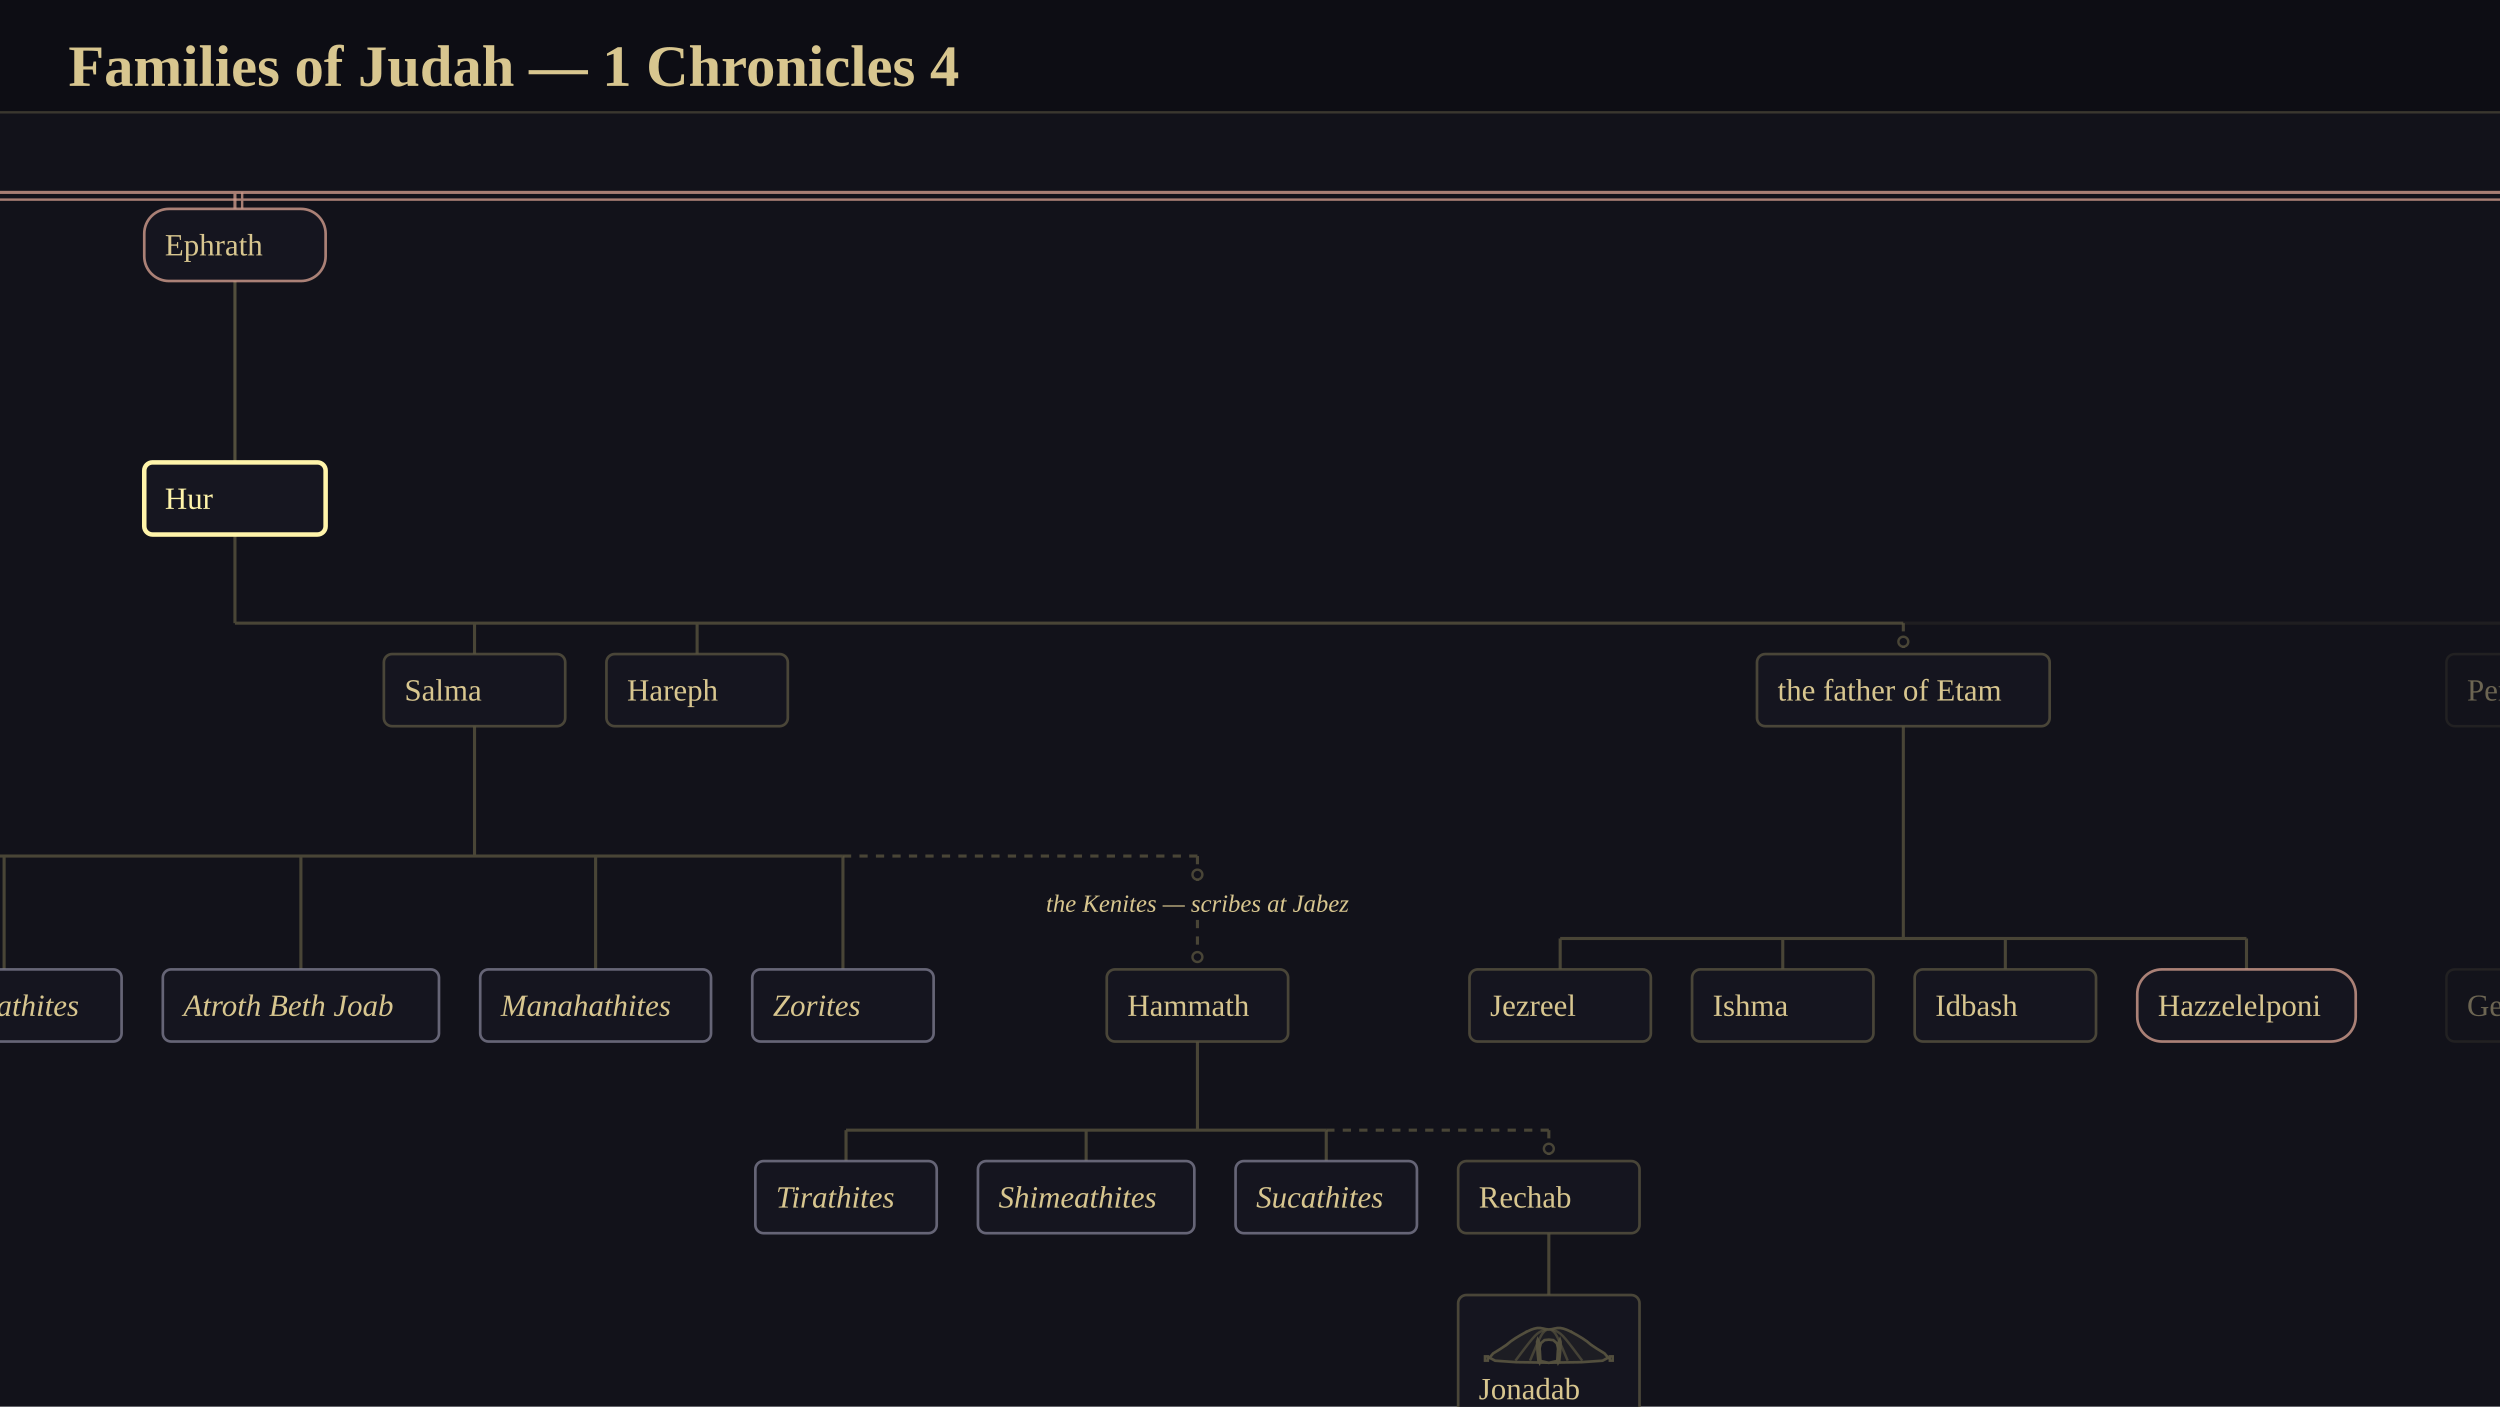
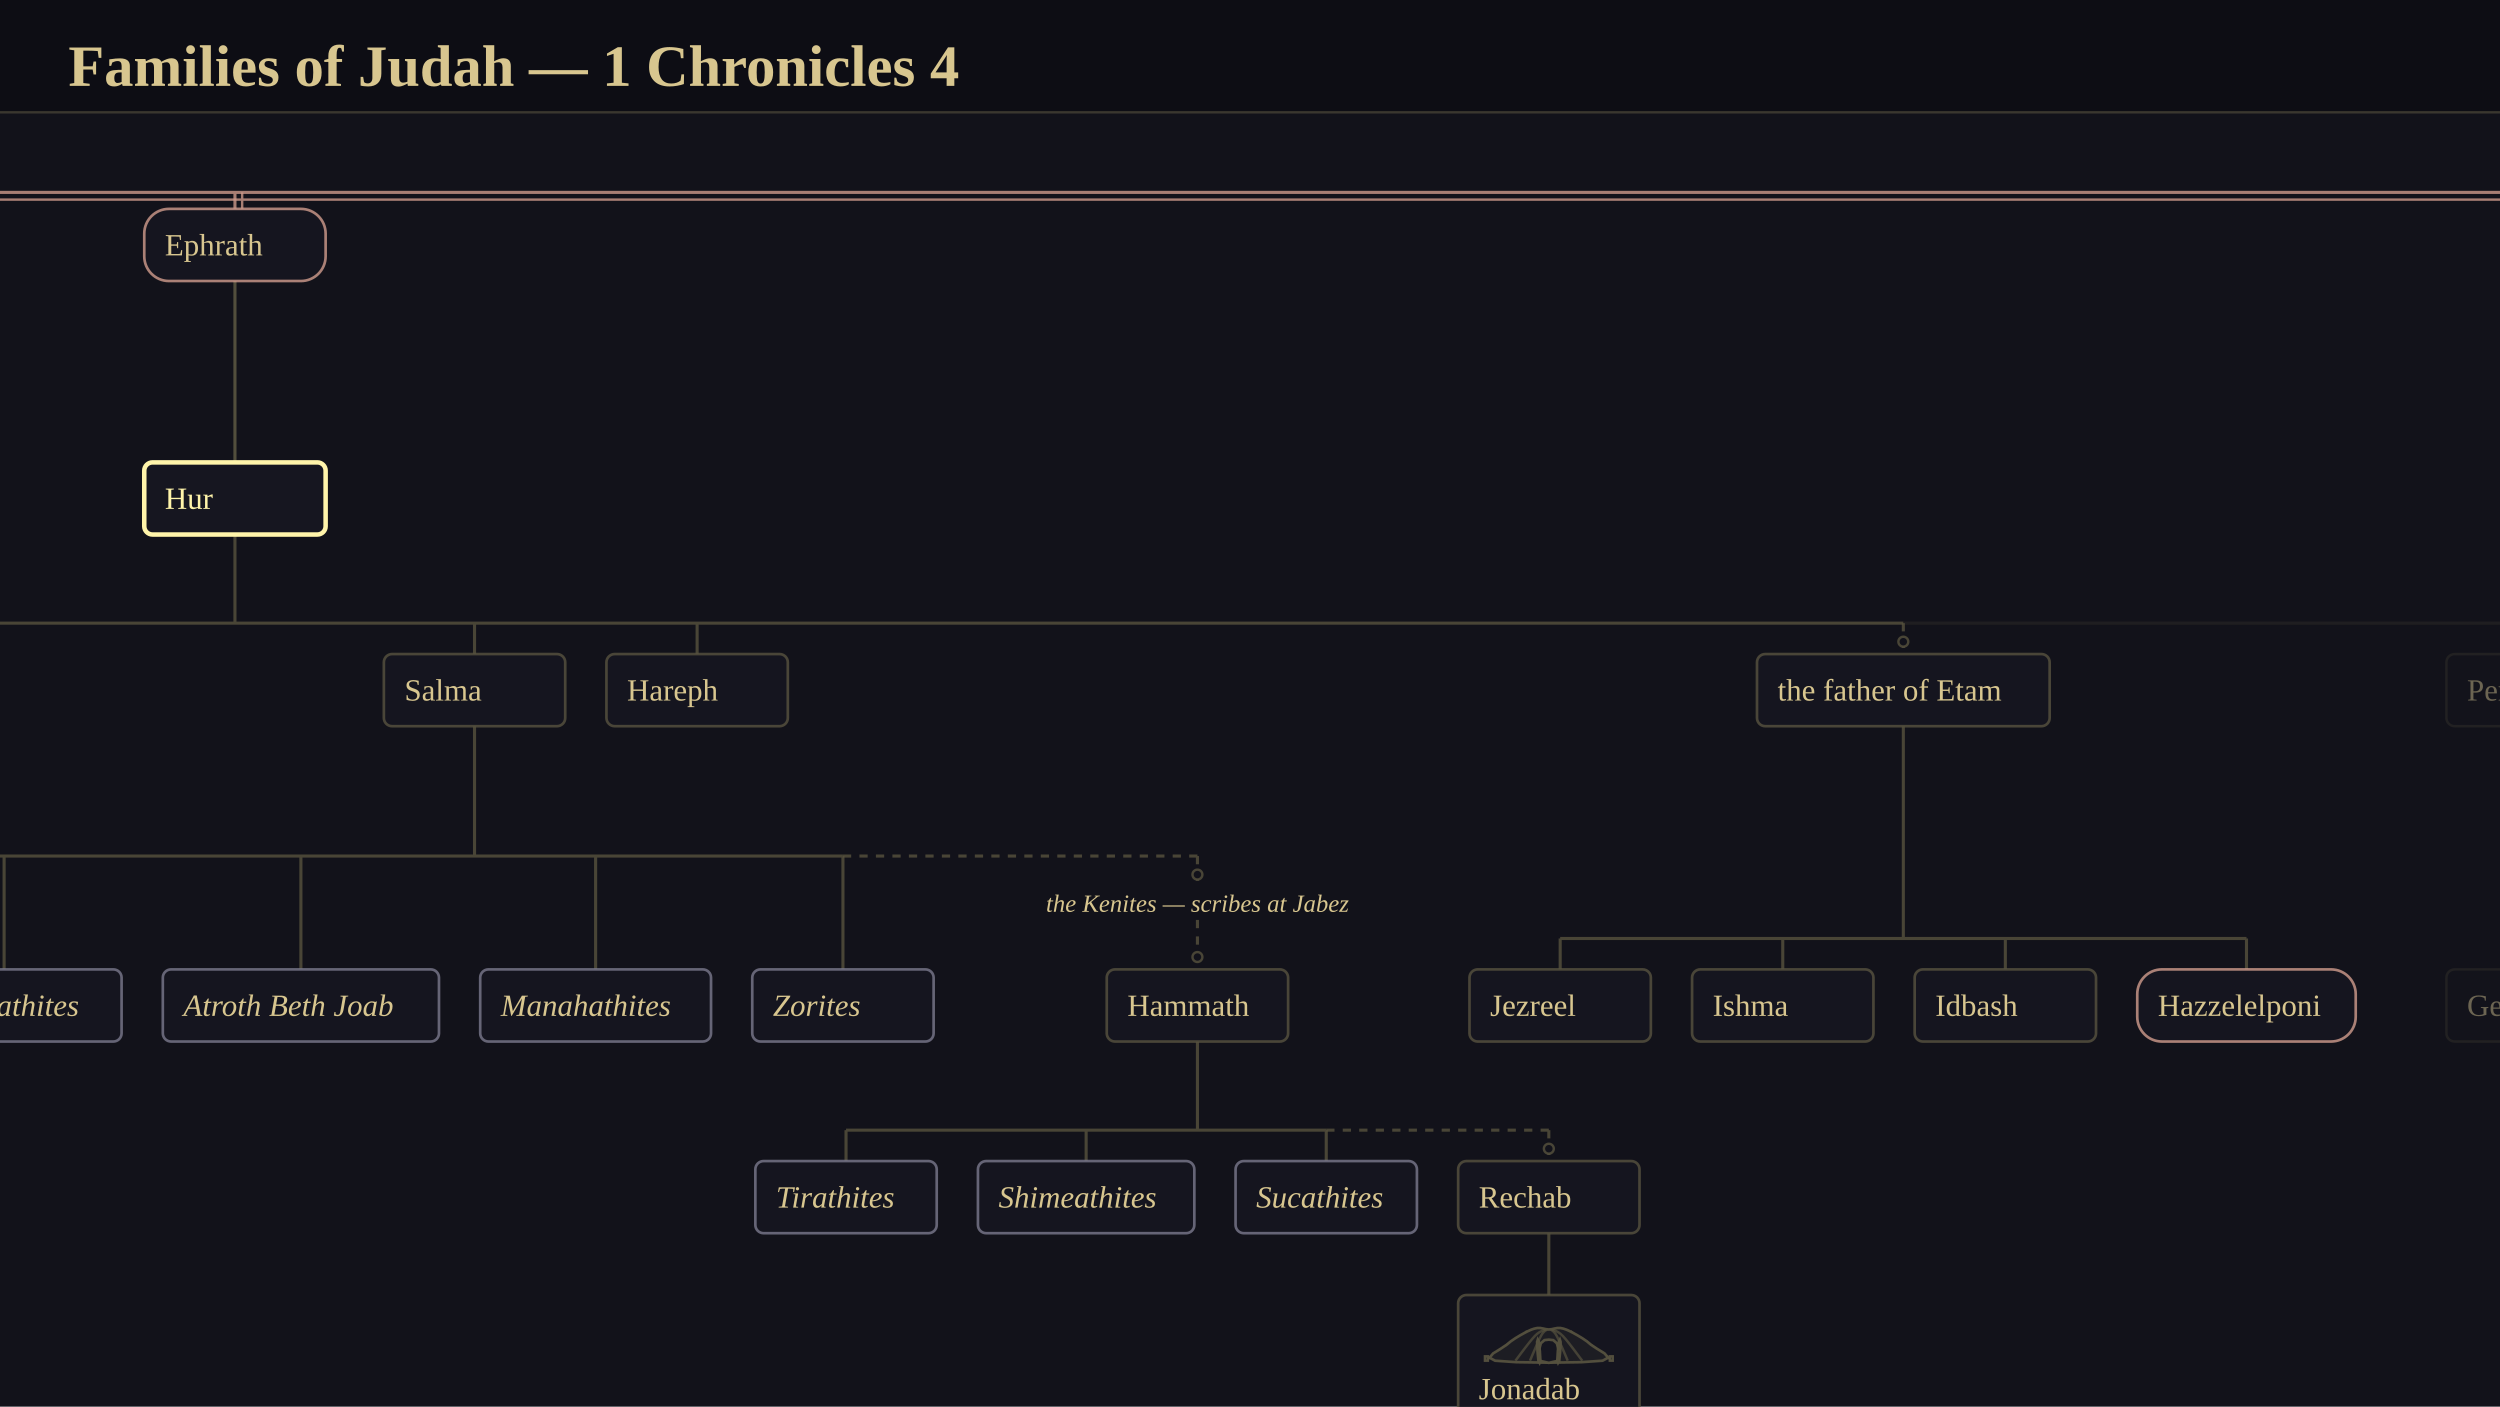
<svg xmlns="http://www.w3.org/2000/svg" viewBox="0 0 1024 576" width="1024" height="576" font-family="Georgia, 'Times New Roman', serif">
  <rect x="0" y="0" width="1024" height="576" fill="rgb(13,13,20)" />
  <g transform="translate(-885.82 -1921.92)">
    <animateTransform attributeName="transform" attributeType="XML" type="translate" values="-885.82 -1921.92;-885.77 -1921.81;-885.63 -1921.48;-885.39 -1920.94;-885.06 -1920.19;-884.65 -1919.23;-884.14 -1918.07;-883.55 -1916.72;-882.88 -1915.17;-882.13 -1913.44;-881.29 -1911.52;-880.38 -1909.42;-879.4 -1907.15;-878.34 -1904.71;-877.22 -1902.11;-876.02 -1899.34;-874.76 -1896.43;-873.44 -1893.36;-872.05 -1890.15;-870.61 -1886.79;-869.11 -1883.31;-867.55 -1879.69;-865.95 -1875.95;-864.29 -1872.08;-862.59 -1868.1;-860.84 -1864.02;-859.05 -1859.82;-857.22 -1855.52;-855.35 -1851.13;-853.45 -1846.65;-851.51 -1842.08;-849.54 -1837.43;-847.55 -1832.7;-845.52 -1827.9;-843.47 -1823.03;-841.4 -1818.09;-839.31 -1813.1;-837.2 -1808.06;-835.07 -1802.96;-832.93 -1797.82;-830.78 -1792.64;-828.61 -1787.42;-826.44 -1782.17;-824.26 -1776.89;-822.08 -1771.58;-819.89 -1766.26;-817.7 -1760.92;-815.51 -1755.56;-813.33 -1750.2;-811.15 -1744.83;-808.97 -1739.46;-806.8 -1734.1;-804.64 -1728.74;-802.49 -1723.39;-800.36 -1718.06;-798.23 -1712.74;-796.12 -1707.44;-794.02 -1702.16;-791.94 -1696.91;-789.89 -1691.7;-787.84 -1686.51;-785.82 -1681.36;-783.82 -1676.25;-781.85 -1671.18;-779.9 -1666.16;-777.97 -1661.18;-776.07 -1656.26;-774.19 -1651.39;-772.34 -1646.57;-770.53 -1641.81;-768.74 -1637.11;-766.98 -1632.48;-765.25 -1627.91;-763.55 -1623.41;-761.89 -1618.98;-760.26 -1614.63;-758.66 -1610.34;-757.1 -1606.14;-755.57 -1602.02;-754.07 -1597.97;-752.62 -1594.02;-751.19 -1590.14;-749.81 -1586.36;-748.46 -1582.67;-747.15 -1579.06;-745.88 -1575.56;-744.65 -1572.14;-743.46 -1568.83;-742.3 -1565.61;-741.19 -1562.5;-740.12 -1559.49;-739.09 -1556.59;-738.09 -1553.79;-737.14 -1551.1;-736.23 -1548.53;-735.37 -1546.06;-734.54 -1543.72;-733.76 -1541.48;-733.03 -1539.37;-732.33 -1537.38;-731.68 -1535.51;-731.08 -1533.77;-730.52 -1532.15;-730 -1530.66;-729.53 -1529.3;-729.11 -1528.08;-728.74 -1526.99;-728.41 -1526.04;-728.13 -1525.22;-727.9 -1524.55;-727.72 -1524.03;-727.59 -1523.65;-727.51 -1523.42;-727.49 -1523.34" keyTimes="0;0.009;0.018;0.027;0.035;0.044;0.053;0.062;0.071;0.08;0.088;0.097;0.106;0.115;0.124;0.133;0.142;0.15;0.159;0.168;0.177;0.186;0.195;0.204;0.212;0.221;0.23;0.239;0.248;0.257;0.265;0.274;0.283;0.292;0.301;0.31;0.319;0.327;0.336;0.345;0.354;0.363;0.372;0.381;0.389;0.398;0.407;0.416;0.425;0.434;0.442;0.451;0.46;0.469;0.478;0.487;0.496;0.504;0.513;0.522;0.531;0.54;0.549;0.558;0.566;0.575;0.584;0.593;0.602;0.611;0.619;0.628;0.637;0.646;0.655;0.664;0.673;0.681;0.69;0.699;0.708;0.717;0.726;0.735;0.743;0.752;0.761;0.77;0.779;0.788;0.796;0.805;0.814;0.823;0.832;0.841;0.85;0.858;0.867;0.876;0.885;0.894;0.903;0.911;0.92;0.929;0.938;0.947;0.956;0.965;0.973;0.982;0.991;1" dur="3.76s" begin="0s" fill="freeze" />
    <g transform="scale(0.844188)">
      <animateTransform attributeName="transform" attributeType="XML" type="scale" values="0.844;0.844;0.844;0.844;0.844;0.843;0.843;0.842;0.842;0.841;0.84;0.839;0.839;0.838;0.837;0.836;0.835;0.833;0.832;0.831;0.83;0.828;0.827;0.825;0.824;0.822;0.821;0.819;0.817;0.816;0.814;0.812;0.81;0.809;0.807;0.805;0.803;0.801;0.799;0.797;0.795;0.793;0.791;0.789;0.787;0.785;0.783;0.781;0.779;0.777;0.775;0.773;0.771;0.769;0.767;0.765;0.763;0.761;0.759;0.757;0.755;0.753;0.751;0.749;0.747;0.745;0.744;0.742;0.74;0.738;0.736;0.735;0.733;0.731;0.73;0.728;0.726;0.725;0.723;0.722;0.72;0.719;0.717;0.716;0.714;0.713;0.712;0.711;0.709;0.708;0.707;0.706;0.705;0.704;0.703;0.702;0.701;0.7;0.699;0.699;0.698;0.697;0.697;0.696;0.696;0.695;0.695;0.694;0.694;0.694;0.694;0.693;0.693;0.693" keyTimes="0;0.009;0.018;0.027;0.035;0.044;0.053;0.062;0.071;0.08;0.088;0.097;0.106;0.115;0.124;0.133;0.142;0.15;0.159;0.168;0.177;0.186;0.195;0.204;0.212;0.221;0.23;0.239;0.248;0.257;0.265;0.274;0.283;0.292;0.301;0.31;0.319;0.327;0.336;0.345;0.354;0.363;0.372;0.381;0.389;0.398;0.407;0.416;0.425;0.434;0.442;0.451;0.46;0.469;0.478;0.487;0.496;0.504;0.513;0.522;0.531;0.54;0.549;0.558;0.566;0.575;0.584;0.593;0.602;0.611;0.619;0.628;0.637;0.646;0.655;0.664;0.673;0.681;0.69;0.699;0.708;0.717;0.726;0.735;0.743;0.752;0.761;0.77;0.779;0.788;0.796;0.805;0.814;0.823;0.832;0.841;0.85;0.858;0.867;0.876;0.885;0.894;0.903;0.911;0.92;0.929;0.938;0.947;0.956;0.965;0.973;0.982;0.991;1" dur="3.76s" begin="0s" fill="freeze" />
      <g stroke-width="1.20">
        <animate attributeName="stroke-width" values="1.20;1.20;1.20;1.20;1.20;1.20;1.20;1.20;1.20;1.20;1.20;1.20;1.20;1.20;1.20;1.20;1.20;1.20;1.20;1.20;1.21;1.21;1.21;1.21;1.21;1.22;1.22;1.22;1.22;1.23;1.23;1.23;1.23;1.24;1.24;1.24;1.25;1.25;1.25;1.25;1.26;1.26;1.26;1.27;1.27;1.27;1.28;1.28;1.28;1.29;1.29;1.29;1.30;1.30;1.30;1.31;1.31;1.31;1.32;1.32;1.32;1.33;1.33;1.33;1.34;1.34;1.34;1.35;1.35;1.35;1.36;1.36;1.36;1.37;1.37;1.37;1.38;1.38;1.38;1.39;1.39;1.39;1.39;1.40;1.40;1.40;1.40;1.41;1.41;1.41;1.41;1.42;1.42;1.42;1.42;1.42;1.43;1.43;1.43;1.43;1.43;1.43;1.44;1.44;1.44;1.44;1.44;1.44;1.44;1.44;1.44;1.44;1.44;1.44" dur="3.76s" begin="0s" fill="freeze" />
        <rect x="-8082.69" y="2058" width="12201" height="3072" rx="18" fill="rgb(22,22,32)" fill-opacity="0.549" stroke="rgb(52,50,64)" stroke-opacity="0.898" />
      </g>
      <g stroke-width="1.50">
        <path d="M-634.69 2370H2544.31M-634.69 2370V2378M1163.31 2370V2378M2544.31 2370V2378" fill="none" stroke="rgb(204,152,138)" stroke-opacity="0.800" />
        <path d="M1163.31 2413V2501" fill="none" stroke="rgb(86,81,62)" stroke-opacity="0.949" />
-         <path d="M738.31 2735H793.31M1163.31 2579H1972.81M928.81 2692H1458.31M1459.81 2825H1692.81M1806.31 2732H2139.31M2544.31 2486H2760.31M-1631.19 1761H4216.31M738.31 2723V2735M793.31 2735V2747M1163.31 2536V2579M1279.56 2579V2594M1279.56 2629V2692M928.81 2692V2747M1051.31 2692V2747M1195.31 2692V2747M1338.31 2692V2747M1458.31 2692V2747M1630.31 2782V2825M1459.81 2825V2840M1576.31 2825V2840M1692.81 2825V2840M1800.81 2875V2905M1387.56 2579V2594M1972.81 2629V2732M1806.31 2732V2747M1914.31 2732V2747M2022.31 2732V2747M2139.31 2732V2747M2544.31 2413V2501M2544.31 2536V2594M2652.31 2486V2501M2760.31 2486V2501M4216.31 1761V6450" fill="none" stroke="rgb(86,81,62)" stroke-opacity="0.800" />
+         <path d="M738.31 2735H793.31M271.81 2579H1972.81M928.81 2692H1458.31M1459.81 2825H1692.81M1806.31 2732H2139.31M2544.31 2486H2760.31M-1631.19 1761H4216.31M738.31 2723V2735M793.31 2735V2747M1163.31 2536V2579M1279.56 2579V2594M1279.56 2629V2692M928.81 2692V2747M1051.31 2692V2747M1195.31 2692V2747M1338.31 2692V2747M1458.31 2692V2747M1630.31 2782V2825M1459.81 2825V2840M1576.31 2825V2840M1692.81 2825V2840M1800.81 2875V2905M1387.56 2579V2594M1972.81 2629V2732M1806.31 2732V2747M1914.31 2732V2747M2022.31 2732V2747M2139.31 2732V2747M2544.31 2413V2501M2544.31 2536V2594M2652.31 2486V2501M2760.31 2486V2501M4216.31 1761V6450" fill="none" stroke="rgb(86,81,62)" stroke-opacity="0.800" />
        <path d="M1458.31 2692H1630.31M1692.81 2825H1800.81M-365.44 8179H4216.31M1630.31 2692V2707M1630.31 2723V2747M1800.81 2825V2840M1972.81 2579V2594M4216.31 6450V8179" fill="none" stroke="rgb(86,81,62)" stroke-opacity="0.800" stroke-dasharray="4 4" />
        <path d="M1972.81 2579H2412.31M1701.94 6450H4216.31M285.31 5226H4216.31M2280.31 2579V2594M2280.31 2629V2747M2412.31 2579V2594M2412.31 2629V2747M-1201.19 1663V1761M3547.94 6450V6507M-1309.19 1663V1761M1701.94 6450V6547M-1631.19 1663V1761M285.31 5226V5292" fill="none" stroke="rgb(86,81,62)" stroke-opacity="0.200" />
-         <path d="M-1585.94 8179H-365.44M-908.19 1604V1761M-1585.94 8179V8236" fill="none" stroke="rgb(86,81,62)" stroke-opacity="0.200" stroke-dasharray="4 4" />
+         <path d="M-1585.94 8179H-365.44M455.56 2270H3344.31M-908.19 1604V1761M-1585.94 8179V8236" fill="none" stroke="rgb(86,81,62)" stroke-opacity="0.200" stroke-dasharray="4 4" />
      </g>
      <g stroke-width="1.18">
        <animate attributeName="stroke-width" values="1.18;1.18;1.18;1.19;1.19;1.19;1.19;1.19;1.19;1.19;1.19;1.19;1.19;1.19;1.20;1.20;1.20;1.20;1.20;1.20;1.21;1.21;1.21;1.21;1.21;1.22;1.22;1.22;1.22;1.23;1.23;1.23;1.23;1.24;1.24;1.24;1.25;1.25;1.25;1.25;1.26;1.26;1.26;1.27;1.27;1.27;1.28;1.28;1.28;1.29;1.29;1.29;1.30;1.30;1.30;1.31;1.31;1.31;1.32;1.32;1.32;1.33;1.33;1.33;1.34;1.34;1.34;1.35;1.35;1.35;1.36;1.36;1.36;1.37;1.37;1.37;1.38;1.38;1.38;1.39;1.39;1.39;1.39;1.40;1.40;1.40;1.40;1.41;1.41;1.41;1.41;1.42;1.42;1.42;1.42;1.42;1.43;1.43;1.43;1.43;1.43;1.43;1.44;1.44;1.44;1.44;1.44;1.44;1.44;1.44;1.44;1.44;1.44;1.44" dur="3.76s" begin="0s" fill="freeze" />
        <path d="M-634.69 2373.5H2544.31M-631.19 2370V2378M1166.81 2370V2378M2547.81 2370V2378" fill="none" stroke="rgb(204,152,138)" stroke-opacity="0.800" />
        <circle cx="1630.31" cy="2701" r="2.4" fill="rgb(18,18,27)" stroke="rgb(86,81,62)" stroke-opacity="0.800" />
        <circle cx="1630.31" cy="2741" r="2.4" fill="rgb(18,18,27)" stroke="rgb(86,81,62)" stroke-opacity="0.800" />
        <circle cx="1800.81" cy="2834" r="2.4" fill="rgb(18,18,27)" stroke="rgb(86,81,62)" stroke-opacity="0.800" />
        <circle cx="1972.81" cy="2588" r="2.4" fill="rgb(18,18,27)" stroke="rgb(86,81,62)" stroke-opacity="0.800" />
      </g>
      <polyline points="1163.31,2536 1163.31,2579 2280.31,2579 2280.31,2594" fill="none" stroke-linejoin="round" stroke="rgb(86,81,62)" stroke-width="1.6" stroke-dasharray="1175" stroke-dashoffset="1175" stroke-opacity="0.949">
        <animate attributeName="stroke-dashoffset" values="1175;0" dur="1.73s" begin="0s" fill="freeze" calcMode="spline" keyTimes="0;1" keySplines="0.42 0 0.58 1" />
      </polyline>
      <polyline points="2280.31,2629 2280.31,2747" fill="none" stroke-linejoin="round" stroke="rgb(86,81,62)" stroke-width="1.6" stroke-dasharray="118" stroke-dashoffset="118" stroke-opacity="0.949">
        <animate attributeName="stroke-dashoffset" values="118;0" dur="1.73s" begin="0s" fill="freeze" calcMode="spline" keyTimes="0;1" keySplines="0.42 0 0.58 1" />
      </polyline>
      <polyline points="1163.31,2536 1163.31,2579 2412.31,2579 2412.31,2594" fill="none" stroke-linejoin="round" stroke="rgb(86,81,62)" stroke-width="1.6" stroke-dasharray="1307" stroke-dashoffset="1307" stroke-opacity="0.949">
        <animate attributeName="stroke-dashoffset" values="1307;600;0" dur="1.73s" begin="0s" fill="freeze" calcMode="spline" keyTimes="0;0.500;1" keySplines="0.42 0 1 1;0 0 0.58 1" />
      </polyline>
      <polyline points="2412.31,2629 2412.31,2747" fill="none" stroke-linejoin="round" stroke="rgb(86,81,62)" stroke-width="1.6" stroke-dasharray="118" stroke-dashoffset="118" stroke-opacity="0.949">
        <animate attributeName="stroke-dashoffset" values="118;0" dur="1.73s" begin="0s" fill="freeze" calcMode="spline" keyTimes="0;1" keySplines="0.42 0 0.58 1" />
      </polyline>
      <g stroke-width="1.20">
        <animate attributeName="stroke-width" values="1.20;1.20;1.20;1.20;1.20;1.20;1.20;1.20;1.20;1.20;1.20;1.20;1.20;1.20;1.20;1.20;1.20;1.20;1.20;1.20;1.21;1.21;1.21;1.21;1.21;1.22;1.22;1.22;1.22;1.23;1.23;1.23;1.23;1.24;1.24;1.24;1.25;1.25;1.25;1.25;1.26;1.26;1.26;1.27;1.27;1.27;1.28;1.28;1.28;1.29;1.29;1.29;1.30;1.30;1.30;1.31;1.31;1.31;1.32;1.32;1.32;1.33;1.33;1.33;1.34;1.34;1.34;1.35;1.35;1.35;1.36;1.36;1.36;1.37;1.37;1.37;1.38;1.38;1.38;1.39;1.39;1.39;1.39;1.40;1.40;1.40;1.40;1.41;1.41;1.41;1.41;1.42;1.42;1.42;1.42;1.42;1.43;1.43;1.43;1.43;1.43;1.43;1.44;1.44;1.44;1.44;1.44;1.44;1.44;1.44;1.44;1.44;1.44;1.44" dur="3.76s" begin="0s" fill="freeze" />
        <rect x="2236.31" y="2594" width="88" height="35" rx="4" fill="rgb(22,22,32)" fill-opacity="0.239" stroke="rgb(86,81,62)" stroke-opacity="0.239" />
        <text x="2246.31" y="2611.5" font-size="15" text-anchor="start" dominant-baseline="central" fill="rgb(146,136,106)" font-family="Georgia, 'Times New Roman', serif" fill-opacity="0.698">Penuel</text>
        <rect x="2236.31" y="2747" width="88" height="35" rx="4" fill="rgb(22,22,32)" fill-opacity="0.239" stroke="rgb(86,81,62)" stroke-opacity="0.239" />
        <text x="2246.31" y="2764.5" font-size="15" text-anchor="start" dominant-baseline="central" fill="rgb(146,136,106)" font-family="Georgia, 'Times New Roman', serif" fill-opacity="0.698">Gedor</text>
        <rect x="2368.31" y="2594" width="88" height="35" rx="4" fill="rgb(22,22,32)" fill-opacity="0.239" stroke="rgb(86,81,62)" stroke-opacity="0.239" />
        <text x="2378.31" y="2611.5" font-size="15" text-anchor="start" dominant-baseline="central" fill="rgb(146,136,106)" font-family="Georgia, 'Times New Roman', serif" fill-opacity="0.698">Ezer</text>
        <rect x="2368.31" y="2747" width="88" height="35" rx="4" fill="rgb(22,22,32)" fill-opacity="0.239" stroke="rgb(86,81,62)" stroke-opacity="0.239" />
        <text x="2378.31" y="2764.5" font-size="15" text-anchor="start" dominant-baseline="central" fill="rgb(146,136,106)" font-family="Georgia, 'Times New Roman', serif" fill-opacity="0.698">Hushah</text>
      </g>
      <g stroke-width="1.30">
        <animate attributeName="stroke-width" values="1.30;1.30;1.30;1.30;1.30;1.30;1.30;1.30;1.30;1.30;1.30;1.30;1.30;1.30;1.30;1.30;1.30;1.30;1.30;1.30;1.30;1.30;1.30;1.30;1.30;1.30;1.30;1.30;1.30;1.30;1.30;1.30;1.30;1.30;1.30;1.30;1.30;1.30;1.30;1.30;1.30;1.30;1.30;1.30;1.30;1.30;1.30;1.30;1.30;1.30;1.30;1.30;1.30;1.30;1.30;1.31;1.31;1.31;1.32;1.32;1.32;1.33;1.33;1.33;1.34;1.34;1.34;1.35;1.35;1.35;1.36;1.36;1.36;1.37;1.37;1.37;1.38;1.38;1.38;1.39;1.39;1.39;1.39;1.40;1.40;1.40;1.40;1.41;1.41;1.41;1.41;1.42;1.42;1.42;1.42;1.42;1.43;1.43;1.43;1.43;1.43;1.43;1.44;1.44;1.44;1.44;1.44;1.44;1.44;1.44;1.44;1.44;1.44;1.44" dur="3.76s" begin="0s" fill="freeze" />
        <rect x="1119.31" y="2378" width="88" height="35" rx="12" fill="rgb(22,22,32)" fill-opacity="0.820" stroke="rgb(204,152,138)" stroke-opacity="0.820" />
        <text x="1129.31" y="2395.5" font-size="15" text-anchor="start" dominant-baseline="central" fill="rgb(216,198,143)" font-family="Georgia, 'Times New Roman', serif">Ephrath</text>
        <rect x="747.31" y="2747" width="92" height="35" rx="4" fill="rgb(22,22,32)" fill-opacity="0.820" stroke="rgb(120,118,138)" stroke-opacity="0.820" />
        <rect x="1235.56" y="2594" width="88" height="35" rx="4" fill="rgb(22,22,32)" fill-opacity="0.820" stroke="rgb(86,81,62)" stroke-opacity="0.820" />
        <text x="1245.56" y="2611.5" font-size="15" text-anchor="start" dominant-baseline="central" fill="rgb(216,198,143)" font-family="Georgia, 'Times New Roman', serif">Salma</text>
        <rect x="883.31" y="2747" width="91" height="35" rx="4" fill="rgb(22,22,32)" fill-opacity="0.820" stroke="rgb(86,81,62)" stroke-opacity="0.820" />
        <rect x="994.31" y="2747" width="114" height="35" rx="4" fill="rgb(22,22,32)" fill-opacity="0.820" stroke="rgb(120,118,138)" stroke-opacity="0.820" />
        <text x="1004.31" y="2764.5" font-size="15" text-anchor="start" dominant-baseline="central" fill="rgb(216,198,143)" font-family="Georgia, 'Times New Roman', serif" font-style="italic">Netophathites</text>
        <rect x="1128.31" y="2747" width="134" height="35" rx="4" fill="rgb(22,22,32)" fill-opacity="0.820" stroke="rgb(120,118,138)" stroke-opacity="0.820" />
        <text x="1138.31" y="2764.5" font-size="15" text-anchor="start" dominant-baseline="central" fill="rgb(216,198,143)" font-family="Georgia, 'Times New Roman', serif" font-style="italic">Atroth Beth Joab</text>
        <rect x="1282.31" y="2747" width="112" height="35" rx="4" fill="rgb(22,22,32)" fill-opacity="0.820" stroke="rgb(120,118,138)" stroke-opacity="0.820" />
        <text x="1292.31" y="2764.5" font-size="15" text-anchor="start" dominant-baseline="central" fill="rgb(216,198,143)" font-family="Georgia, 'Times New Roman', serif" font-style="italic">Manahathites</text>
        <rect x="1414.31" y="2747" width="88" height="35" rx="4" fill="rgb(22,22,32)" fill-opacity="0.820" stroke="rgb(120,118,138)" stroke-opacity="0.820" />
        <text x="1424.31" y="2764.5" font-size="15" text-anchor="start" dominant-baseline="central" fill="rgb(216,198,143)" font-family="Georgia, 'Times New Roman', serif" font-style="italic">Zorites</text>
        <text x="1630.31" y="2715" font-size="12" text-anchor="middle" dominant-baseline="central" fill="rgb(216,198,143)" font-family="Georgia, 'Times New Roman', serif" font-style="italic">the Kenites — scribes at Jabez</text>
        <rect x="1586.31" y="2747" width="88" height="35" rx="4" fill="rgb(22,22,32)" fill-opacity="0.820" stroke="rgb(86,81,62)" stroke-opacity="0.820" />
        <text x="1596.31" y="2764.5" font-size="15" text-anchor="start" dominant-baseline="central" fill="rgb(216,198,143)" font-family="Georgia, 'Times New Roman', serif">Hammath</text>
        <rect x="1415.81" y="2840" width="88" height="35" rx="4" fill="rgb(22,22,32)" fill-opacity="0.820" stroke="rgb(120,118,138)" stroke-opacity="0.820" />
        <text x="1425.81" y="2857.5" font-size="15" text-anchor="start" dominant-baseline="central" fill="rgb(216,198,143)" font-family="Georgia, 'Times New Roman', serif" font-style="italic">Tirathites</text>
        <rect x="1523.81" y="2840" width="105" height="35" rx="4" fill="rgb(22,22,32)" fill-opacity="0.820" stroke="rgb(120,118,138)" stroke-opacity="0.820" />
        <text x="1533.81" y="2857.5" font-size="15" text-anchor="start" dominant-baseline="central" fill="rgb(216,198,143)" font-family="Georgia, 'Times New Roman', serif" font-style="italic">Shimeathites</text>
        <rect x="1648.81" y="2840" width="88" height="35" rx="4" fill="rgb(22,22,32)" fill-opacity="0.820" stroke="rgb(120,118,138)" stroke-opacity="0.820" />
        <text x="1658.81" y="2857.5" font-size="15" text-anchor="start" dominant-baseline="central" fill="rgb(216,198,143)" font-family="Georgia, 'Times New Roman', serif" font-style="italic">Sucathites</text>
        <rect x="1756.81" y="2840" width="88" height="35" rx="4" fill="rgb(22,22,32)" fill-opacity="0.820" stroke="rgb(86,81,62)" stroke-opacity="0.820" />
        <text x="1766.81" y="2857.5" font-size="15" text-anchor="start" dominant-baseline="central" fill="rgb(216,198,143)" font-family="Georgia, 'Times New Roman', serif">Rechab</text>
        <rect x="1756.81" y="2905" width="88" height="63" rx="4" fill="rgb(22,22,32)" fill-opacity="0.820" stroke="rgb(86,81,62)" stroke-opacity="0.820" />
        <polyline points="1782.49,2927.7 1770.52,2936.5" stroke-linejoin="round" fill="none" stroke="rgb(86,81,62)" stroke-width="1.2" stroke-opacity="0.718" />
        <polyline points="1790.24,2922.41 1777.56,2936.5" stroke-linejoin="round" fill="none" stroke="rgb(86,81,62)" stroke-width="1.2" stroke-opacity="0.718" />
        <polygon points="1771.22,2936.86 1769.81,2936.86 1769.81,2934.74 1771.22,2934.74" fill="rgb(34,33,38)" stroke="rgb(86,81,62)" stroke-width="1.2" stroke-opacity="0.949" />
        <polygon points="1778.27,2936.86 1776.86,2936.86 1776.86,2934.74 1778.27,2934.74" fill="rgb(34,33,38)" stroke="rgb(86,81,62)" stroke-width="1.2" stroke-opacity="0.949" />
        <polyline points="1819.13,2927.7 1831.11,2936.5" stroke-linejoin="round" fill="none" stroke="rgb(86,81,62)" stroke-width="1.2" stroke-opacity="0.718" />
        <polyline points="1811.38,2922.41 1824.06,2936.5" stroke-linejoin="round" fill="none" stroke="rgb(86,81,62)" stroke-width="1.2" stroke-opacity="0.718" />
        <polygon points="1830.4,2936.86 1831.81,2936.86 1831.81,2934.74 1830.4,2934.74" fill="rgb(34,33,38)" stroke="rgb(86,81,62)" stroke-width="1.2" stroke-opacity="0.949" />
        <polygon points="1823.36,2936.86 1824.77,2936.86 1824.77,2934.74 1823.36,2934.74" fill="rgb(34,33,38)" stroke="rgb(86,81,62)" stroke-width="1.2" stroke-opacity="0.949" />
        <polygon points="1774.74,2936.86 1772.03,2935.41 1773.78,2933.33 1777.42,2931.08 1780.38,2929.11 1782.35,2927.47 1784.56,2925.96 1786.8,2924.61 1788.84,2923.47 1790.59,2922.56 1792.18,2921.84 1793.69,2921.32 1795.18,2921 1796.63,2920.99 1798.04,2921.25 1799.42,2921.56 1800.81,2921.71 1802.21,2921.56 1803.59,2921.25 1804.99,2920.99 1806.45,2921 1807.94,2921.32 1809.44,2921.84 1811.04,2922.56 1812.79,2923.47 1814.82,2924.61 1817.06,2925.96 1819.28,2927.47 1821.24,2929.11 1824.21,2931.08 1827.85,2933.33 1829.6,2935.41 1826.88,2936.86 1816.55,2937.58 1800.81,2937.82 1785.07,2937.58" fill="rgb(29,29,35)" stroke="rgb(86,81,62)" stroke-width="1.3" stroke-opacity="0.949" />
        <polyline points="1784.61,2936.86 1785.68,2935.45 1787.2,2933.42 1788.98,2931.06 1790.84,2928.66 1792.58,2926.5 1794.01,2924.88 1795.17,2923.8 1796.24,2923.05 1797.19,2922.54 1798,2922.2 1798.68,2921.95 1799.19,2921.71" stroke-linejoin="round" fill="none" stroke="rgb(86,81,62)" stroke-width="1.2" stroke-opacity="0.718" />
        <polyline points="1791.65,2936.86 1792.26,2935.45 1793.12,2933.42 1794.13,2931.06 1795.17,2928.66 1796.16,2926.5 1796.97,2924.88 1797.63,2923.8 1798.23,2923.05 1798.76,2922.54 1799.22,2922.2 1799.61,2921.95 1799.9,2921.71" stroke-linejoin="round" fill="none" stroke="rgb(86,81,62)" stroke-width="1.2" stroke-opacity="0.718" />
        <polyline points="1809.97,2936.86 1809.37,2935.45 1808.51,2933.42 1807.5,2931.06 1806.45,2928.66 1805.47,2926.5 1804.66,2924.88 1804,2923.8 1803.4,2923.05 1802.86,2922.54 1802.4,2922.2 1802.02,2921.95 1801.73,2921.71" stroke-linejoin="round" fill="none" stroke="rgb(86,81,62)" stroke-width="1.2" stroke-opacity="0.718" />
        <polyline points="1817.02,2936.86 1815.95,2935.45 1814.42,2933.42 1812.64,2931.06 1810.79,2928.66 1809.05,2926.5 1807.62,2924.88 1806.45,2923.8 1805.39,2923.05 1804.44,2922.54 1803.62,2922.2 1802.95,2921.95 1802.43,2921.71" stroke-linejoin="round" fill="none" stroke="rgb(86,81,62)" stroke-width="1.2" stroke-opacity="0.718" />
        <polygon points="1796.23,2936.86 1800.81,2937.91 1805.39,2936.86 1805.85,2932.74 1804.69,2928.4 1802.95,2926.88 1800.81,2926.64 1798.68,2926.88 1796.94,2928.4 1795.77,2932.74" fill="rgb(22,22,32)" stroke="rgb(86,81,62)" stroke-width="1.3" stroke-opacity="0.949" />
        <polygon points="1795.71,2936.9 1795.27,2932.32 1795.07,2927.73 1795.44,2926.55 1795.99,2927.66 1796.5,2932.23 1796.76,2936.81 1796.32,2938" fill="rgb(34,33,38)" stroke="rgb(86,81,62)" stroke-width="1.2" stroke-opacity="0.949" />
        <polygon points="1804.87,2936.81 1805.13,2932.23 1805.64,2927.66 1806.18,2926.55 1806.55,2927.73 1806.36,2932.32 1805.92,2936.9 1805.3,2938" fill="rgb(34,33,38)" stroke="rgb(86,81,62)" stroke-width="1.2" stroke-opacity="0.949" />
        <text x="1766.81" y="2950.5" font-size="15" text-anchor="start" dominant-baseline="central" fill="rgb(216,198,143)" font-family="Georgia, 'Times New Roman', serif">Jonadab</text>
        <rect x="1343.56" y="2594" width="88" height="35" rx="4" fill="rgb(22,22,32)" fill-opacity="0.820" stroke="rgb(86,81,62)" stroke-opacity="0.820" />
        <text x="1353.56" y="2611.5" font-size="15" text-anchor="start" dominant-baseline="central" fill="rgb(216,198,143)" font-family="Georgia, 'Times New Roman', serif">Hareph</text>
        <rect x="1901.81" y="2594" width="142" height="35" rx="4" fill="rgb(22,22,32)" fill-opacity="0.820" stroke="rgb(86,81,62)" stroke-opacity="0.820" />
        <text x="1911.81" y="2611.5" font-size="15" text-anchor="start" dominant-baseline="central" fill="rgb(216,198,143)" font-family="Georgia, 'Times New Roman', serif">the father of Etam</text>
        <rect x="1762.31" y="2747" width="88" height="35" rx="4" fill="rgb(22,22,32)" fill-opacity="0.820" stroke="rgb(86,81,62)" stroke-opacity="0.820" />
        <text x="1772.31" y="2764.5" font-size="15" text-anchor="start" dominant-baseline="central" fill="rgb(216,198,143)" font-family="Georgia, 'Times New Roman', serif">Jezreel</text>
        <rect x="1870.31" y="2747" width="88" height="35" rx="4" fill="rgb(22,22,32)" fill-opacity="0.820" stroke="rgb(86,81,62)" stroke-opacity="0.820" />
        <text x="1880.31" y="2764.5" font-size="15" text-anchor="start" dominant-baseline="central" fill="rgb(216,198,143)" font-family="Georgia, 'Times New Roman', serif">Ishma</text>
        <rect x="1978.31" y="2747" width="88" height="35" rx="4" fill="rgb(22,22,32)" fill-opacity="0.820" stroke="rgb(86,81,62)" stroke-opacity="0.820" />
        <text x="1988.31" y="2764.5" font-size="15" text-anchor="start" dominant-baseline="central" fill="rgb(216,198,143)" font-family="Georgia, 'Times New Roman', serif">Idbash</text>
        <rect x="2086.31" y="2747" width="106" height="35" rx="12" fill="rgb(22,22,32)" fill-opacity="0.820" stroke="rgb(204,152,138)" stroke-opacity="0.820" />
        <text x="2096.31" y="2764.5" font-size="15" text-anchor="start" dominant-baseline="central" fill="rgb(216,198,143)" font-family="Georgia, 'Times New Roman', serif">Hazzelelponi</text>
        <rect x="2500.31" y="2378" width="88" height="35" rx="12" fill="rgb(22,22,32)" fill-opacity="0.820" stroke="rgb(204,152,138)" stroke-opacity="0.820" />
        <text x="2510.31" y="2395.5" font-size="15" text-anchor="start" dominant-baseline="central" fill="rgb(216,198,143)" font-family="Georgia, 'Times New Roman', serif">Ephah</text>
        <rect x="2500.31" y="2501" width="88" height="35" rx="4" fill="rgb(22,22,32)" fill-opacity="0.820" stroke="rgb(86,81,62)" stroke-opacity="0.820" />
        <text x="2510.31" y="2518.5" font-size="15" text-anchor="start" dominant-baseline="central" fill="rgb(216,198,143)" font-family="Georgia, 'Times New Roman', serif">Haran</text>
        <rect x="2500.31" y="2594" width="88" height="35" rx="4" fill="rgb(22,22,32)" fill-opacity="0.820" stroke="rgb(86,81,62)" stroke-opacity="0.820" />
        <text x="2510.31" y="2611.5" font-size="15" text-anchor="start" dominant-baseline="central" fill="rgb(216,198,143)" font-family="Georgia, 'Times New Roman', serif">Gazez</text>
        <rect x="2608.31" y="2501" width="88" height="35" rx="4" fill="rgb(22,22,32)" fill-opacity="0.820" stroke="rgb(86,81,62)" stroke-opacity="0.820" />
        <rect x="2716.31" y="2501" width="88" height="35" rx="4" fill="rgb(22,22,32)" fill-opacity="0.820" stroke="rgb(86,81,62)" stroke-opacity="0.820" />
      </g>
      <g stroke-width="2.20">
        <rect x="1119.31" y="2501" width="88" height="35" rx="4" fill="rgb(22,22,32)" stroke="rgb(255,244,170)" />
        <text x="1129.31" y="2518.5" font-size="15" text-anchor="start" dominant-baseline="central" fill="rgb(255,244,170)" font-family="Georgia, 'Times New Roman', serif">Hur</text>
      </g>
      <g stroke-width="2.20">
        <g opacity="0">
          <rect x="2236.31" y="2594" width="88" height="35" rx="4" fill="rgb(22,22,32)" stroke="rgb(255,244,170)" />
          <text x="2246.31" y="2611.5" font-size="15" text-anchor="start" dominant-baseline="central" fill="rgb(255,244,170)" font-family="Georgia, 'Times New Roman', serif">Penuel</text>
          <animate attributeName="opacity" values="0;1" dur="1.73s" begin="2.26s" fill="freeze" calcMode="spline" keyTimes="0;1" keySplines="0.42 0 0.58 1" />
        </g>
        <g opacity="0">
          <rect x="2236.31" y="2747" width="88" height="35" rx="4" fill="rgb(22,22,32)" stroke="rgb(255,244,170)" />
          <text x="2246.31" y="2764.5" font-size="15" text-anchor="start" dominant-baseline="central" fill="rgb(255,244,170)" font-family="Georgia, 'Times New Roman', serif">Gedor</text>
          <animate attributeName="opacity" values="0;1" dur="1.73s" begin="2.26s" fill="freeze" calcMode="spline" keyTimes="0;1" keySplines="0.42 0 0.58 1" />
        </g>
        <g opacity="0">
          <rect x="2368.31" y="2594" width="88" height="35" rx="4" fill="rgb(22,22,32)" stroke="rgb(255,244,170)" />
          <text x="2378.31" y="2611.5" font-size="15" text-anchor="start" dominant-baseline="central" fill="rgb(255,244,170)" font-family="Georgia, 'Times New Roman', serif">Ezer</text>
          <animate attributeName="opacity" values="0;1" dur="1.73s" begin="2.26s" fill="freeze" calcMode="spline" keyTimes="0;1" keySplines="0.42 0 0.58 1" />
        </g>
        <g opacity="0">
          <rect x="2368.31" y="2747" width="88" height="35" rx="4" fill="rgb(22,22,32)" stroke="rgb(255,244,170)" />
          <text x="2378.31" y="2764.5" font-size="15" text-anchor="start" dominant-baseline="central" fill="rgb(255,244,170)" font-family="Georgia, 'Times New Roman', serif">Hushah</text>
          <animate attributeName="opacity" values="0;1" dur="1.73s" begin="2.26s" fill="freeze" calcMode="spline" keyTimes="0;1" keySplines="0.42 0 0.58 1" />
        </g>
      </g>
    </g>
  </g>
  <rect x="0" y="0" width="1024" height="46" fill="rgb(13,13,20)" fill-opacity="0.925" />
  <text x="28" y="20" font-size="24" text-anchor="start" dominant-baseline="text-before-edge" fill="rgb(216,198,143)" font-family="Georgia, 'Times New Roman', serif" font-weight="bold">Families of Judah — 1 Chronicles 4</text>
  <line x1="0" y1="46" x2="1024" y2="46" stroke="rgb(86,81,62)" stroke-width="1" stroke-opacity="0.600" />
</svg>
